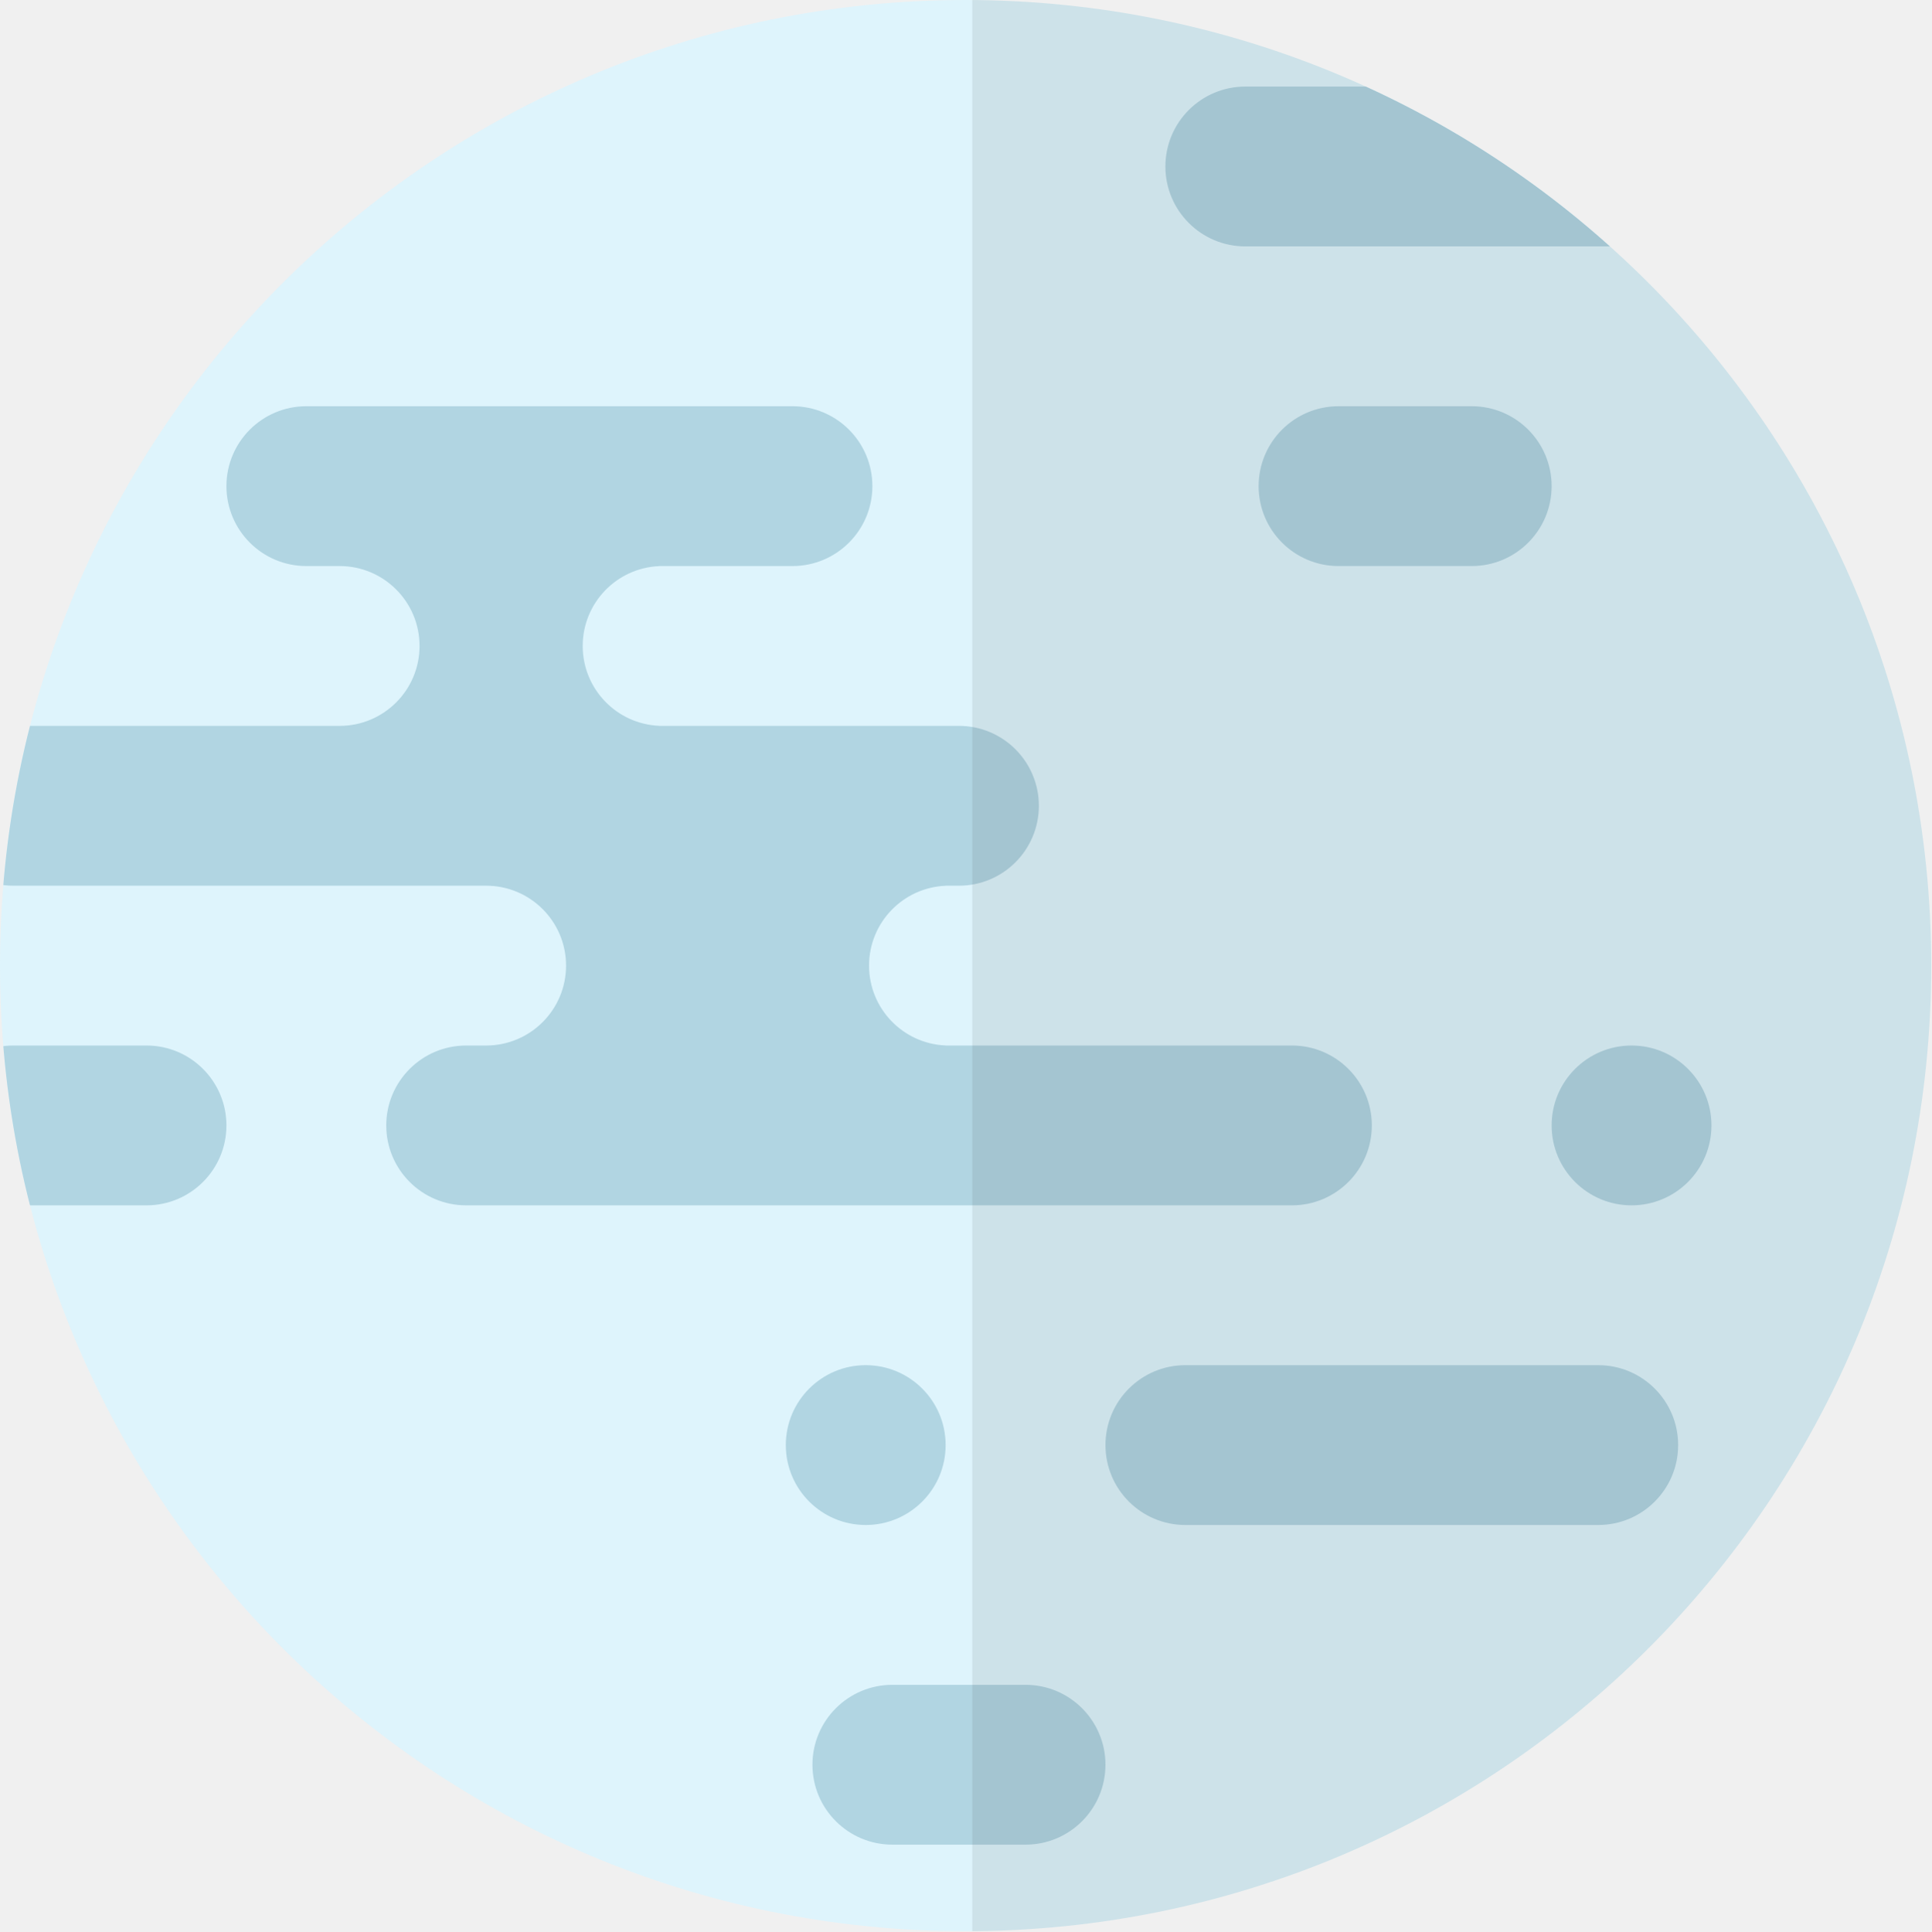
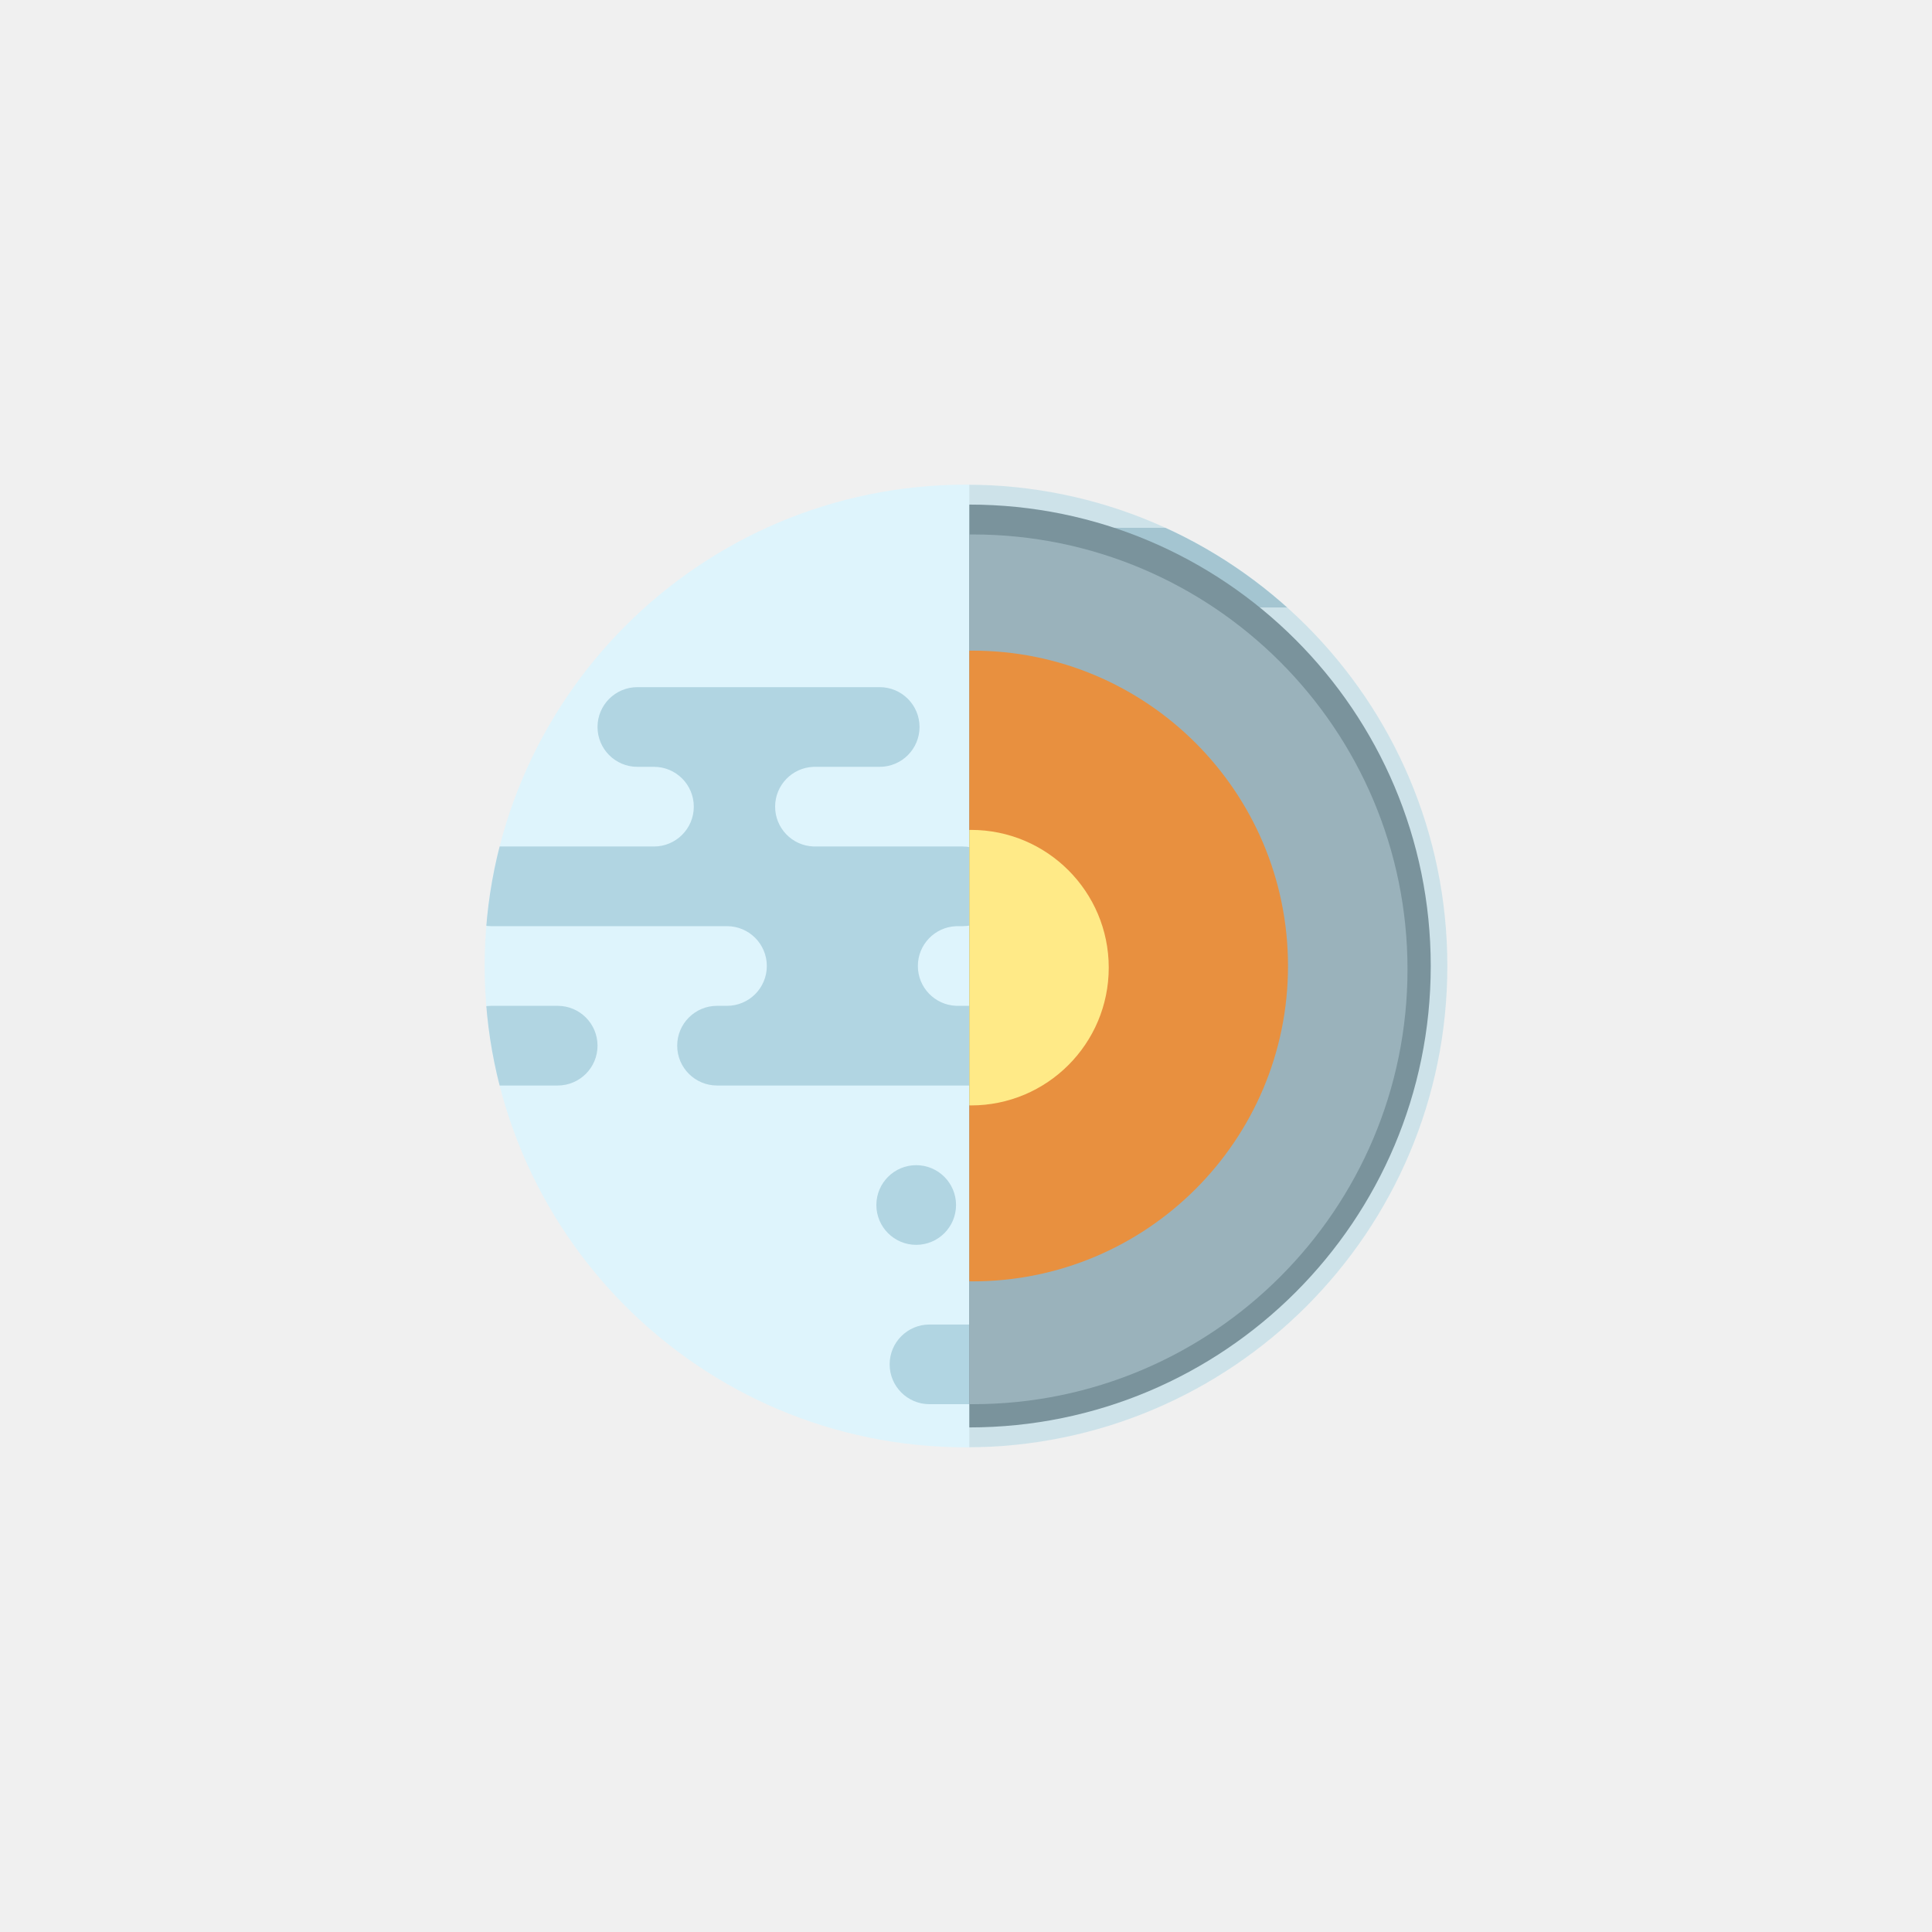
- <svg xmlns="http://www.w3.org/2000/svg" xmlns:xlink="http://www.w3.org/1999/xlink" width="290" height="290">
-   <defs>
-     <circle id="a" cx="145" cy="145" r="145" />
-     <circle id="c" cx="145" cy="145" r="145" />
-   </defs>
-   <g fill="none" fill-rule="evenodd">
-     <circle cx="145" cy="145" r="145" fill="#DEF4FC" fill-rule="nonzero" />
-     <mask id="b" fill="#fff">
-       <use xlink:href="#a" />
-     </mask>
-     <path fill="#B1D5E2" fill-rule="nonzero" d="M154 253c6.627 0 12 5.373 12 12s-5.373 12-12 12h-20c-6.627 0-12-5.373-12-12s5.373-12 12-12h20zm86-48c6.627 0 12 5.373 12 12s-5.373 12-12 12h-62c-6.627 0-12-5.373-12-12s5.373-12 12-12h62zm-110 0c6.627 0 12 5.373 12 12s-5.373 12-12 12-12-5.373-12-12 5.373-12 12-12zm-45-60c0-6.627-5.373-12-12-12H2c-6.627 0-12-5.373-12-12s5.373-12 12-12h49c6.627 0 12-5.373 12-12s-5.373-12-12-12h-5c-6.627 0-12-5.373-12-12s5.373-12 12-12h73c6.627 0 12 5.373 12 12s-5.373 12-12 12H99v.01c-6.395.262-11.5 5.53-11.5 11.99s5.105 11.728 11.5 11.99v.01h45c6.627 0 12 5.373 12 12s-5.373 12-12 12h-2l-.001.01c-6.395.263-11.499 5.53-11.499 11.99s5.104 11.727 11.499 11.99l.001.01h52c6.627 0 12 5.373 12 12s-5.373 12-12 12H70c-6.627 0-12-5.373-12-12s5.373-12 12-12h3c6.627 0 12-5.373 12-12zm160 12c6.627 0 12 5.373 12 12s-5.373 12-12 12-12-5.373-12-12 5.373-12 12-12zm-223 0c6.627 0 12 5.373 12 12s-5.373 12-12 12H2c-6.627 0-12-5.373-12-12s5.373-12 12-12h20zm199-96c6.627 0 12 5.373 12 12s-5.373 12-12 12h-20c-6.627 0-12-5.373-12-12s5.373-12 12-12h20zm24-48c6.627 0 12 5.373 12 12s-5.373 12-12 12h-58c-6.627 0-12-5.373-12-12s5.373-12 12-12h58z" mask="url(#b)" />
-     <mask id="d" fill="#fff">
-       <use xlink:href="#c" />
-     </mask>
-     <path fill="#000" fill-rule="nonzero" mask="url(#d)" opacity=".078" d="M146 0h145v290H146z" />
+ <svg xmlns="http://www.w3.org/2000/svg" aria-labelledby="title-id" role="img" width="582" height="582" viewBox="0 0 582 582" fill="none">
+   <circle cx="291" cy="291" r="145" fill="#DEF4FC" />
+   <mask id="mask0_921_26" style="mask-type:luminance" maskUnits="userSpaceOnUse" x="146" y="146" width="290" height="290">
+     <circle cx="291" cy="291" r="145" fill="white" />
+   </mask>
+   <g mask="url(#mask0_921_26)">
+     <path fill-rule="evenodd" clip-rule="evenodd" d="M403 171C403 164.373 397.627 159 391 159H333C326.373 159 321 164.373 321 171C321 177.627 326.373 183 333 183H391C397.627 183 403 177.627 403 171ZM219 279C225.627 279 231 284.373 231 291C231 297.627 225.627 303 219 303H216C209.373 303 204 308.373 204 315C204 321.627 209.373 327 216 327H340C346.627 327 352 321.627 352 315C352 308.373 346.627 303 340 303H288L287.999 302.99C281.604 302.727 276.5 297.46 276.5 291C276.5 284.54 281.604 279.273 287.999 279.01L288 279H290C296.627 279 302 273.627 302 267C302 260.373 296.627 255 290 255H245L245 254.99C238.605 254.728 233.5 249.46 233.5 243C233.5 236.54 238.605 231.272 245 231.01L245 231H265C271.627 231 277 225.627 277 219C277 212.373 271.627 207 265 207H192C185.373 207 180 212.373 180 219C180 225.627 185.373 231 192 231H197C203.627 231 209 236.373 209 243C209 249.627 203.627 255 197 255H148C141.373 255 136 260.373 136 267C136 273.627 141.373 279 148 279H219ZM276 351C282.627 351 288 356.373 288 363C288 369.627 282.627 375 276 375C269.373 375 264 369.627 264 363C264 356.373 269.373 351 276 351ZM398 363C398 356.373 392.627 351 386 351H324C317.373 351 312 356.373 312 363C312 369.627 317.373 375 324 375H386C392.627 375 398 369.627 398 363ZM312 411C312 404.373 306.627 399 300 399H280C273.373 399 268 404.373 268 411C268 417.627 273.373 423 280 423H300C306.627 423 312 417.627 312 411ZM391 303C397.627 303 403 308.373 403 315C403 321.627 397.627 327 391 327C384.373 327 379 321.627 379 315C379 308.373 384.373 303 391 303ZM180 315C180 308.373 174.627 303 168 303H148C141.373 303 136 308.373 136 315C136 321.627 141.373 327 148 327H168C174.627 327 180 321.627 180 315ZM367 207C373.627 207 379 212.373 379 219C379 225.627 373.627 231 367 231H347C340.373 231 335 225.627 335 219C335 212.373 340.373 207 347 207H367Z" fill="#B1D5E2" />
+   </g>
+   <mask id="mask1_921_26" style="mask-type:luminance" maskUnits="userSpaceOnUse" x="146" y="146" width="290" height="290">
+     <circle cx="291" cy="291" r="145" fill="white" />
+   </mask>
+   <g mask="url(#mask1_921_26)">
+     <rect opacity="0.078" x="292" y="146" width="145" height="290" fill="black" />
+   </g>
+   <path d="M292 152C368.768 152 431 214.232 431 291C431 367.768 368.768 430 292 430V152Z" fill="#7A939C" />
+   <mask id="mask2_921_26" style="mask-type:luminance" maskUnits="userSpaceOnUse" x="292" y="152" width="139" height="278">
+     <path d="M292 152C368.768 152 431 214.232 431 291C431 367.768 368.768 430 292 430V152Z" fill="white" />
+   </mask>
+   <g mask="url(#mask2_921_26)">
+     <circle cx="293" cy="292" r="131" fill="#9AB2BB" />
+     <circle cx="293" cy="291" r="95" fill="#E8903F" />
+     <circle cx="292.5" cy="291.5" r="41.5" fill="#FFEA87" />
  </g>
</svg>
